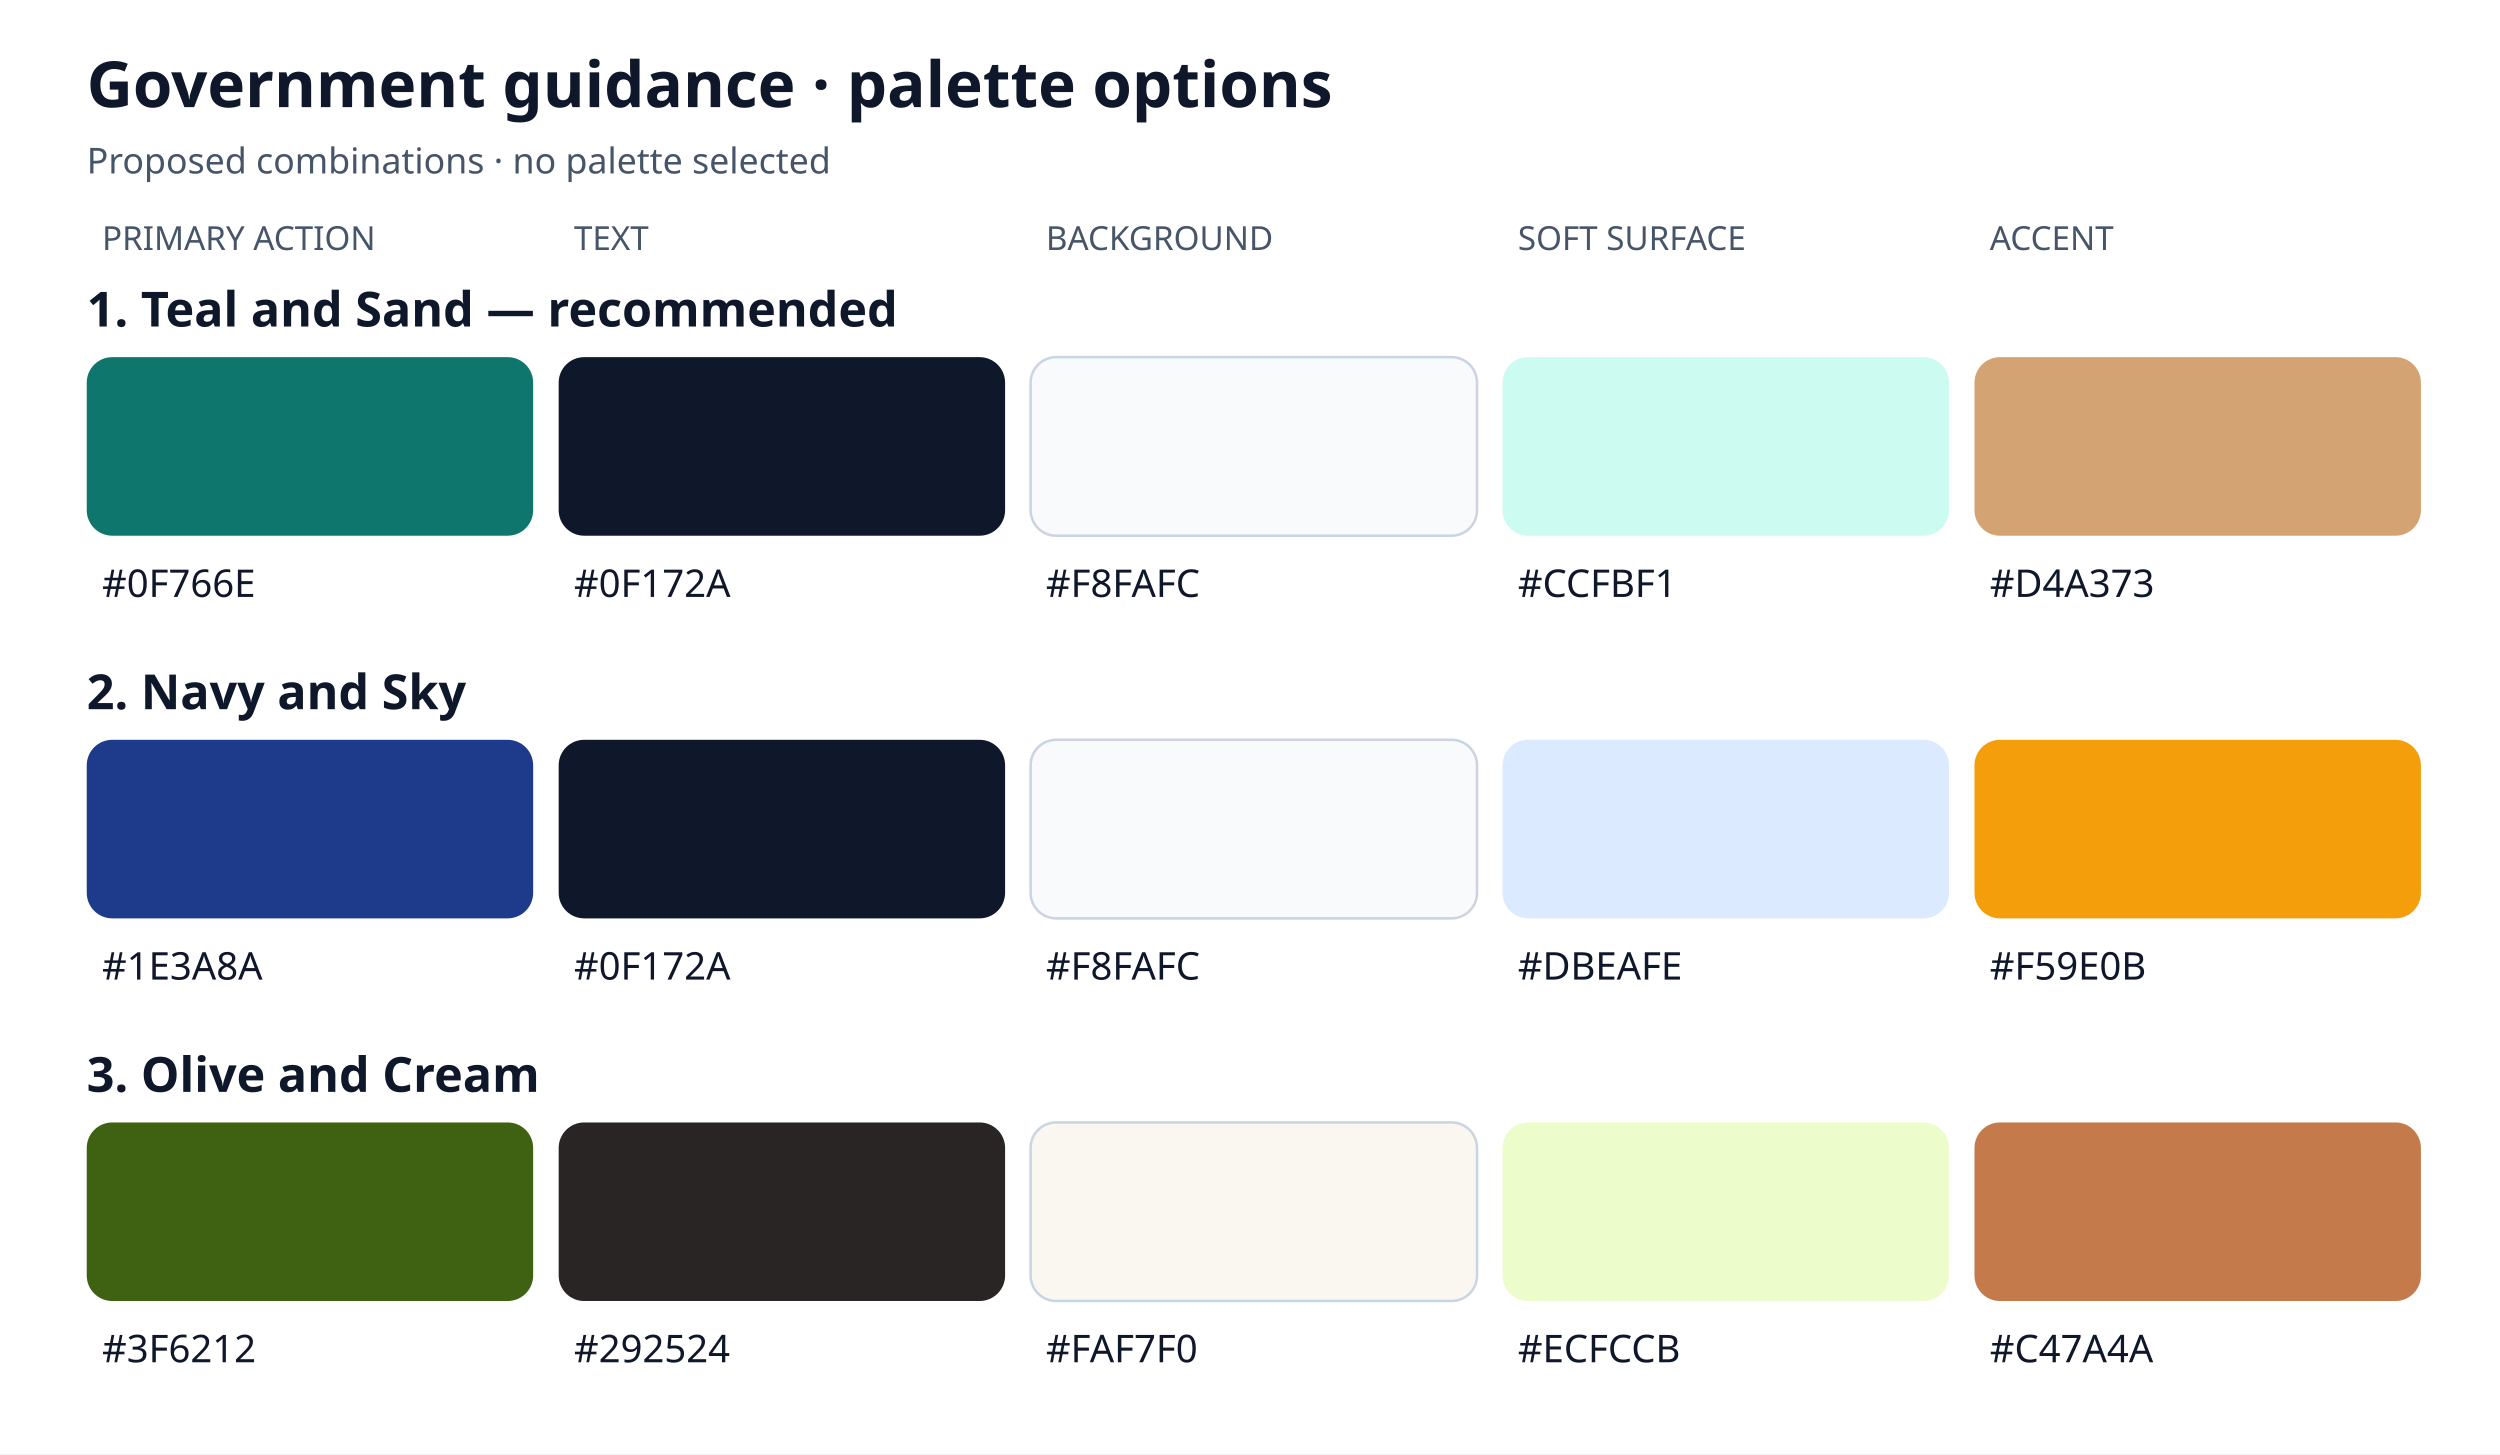
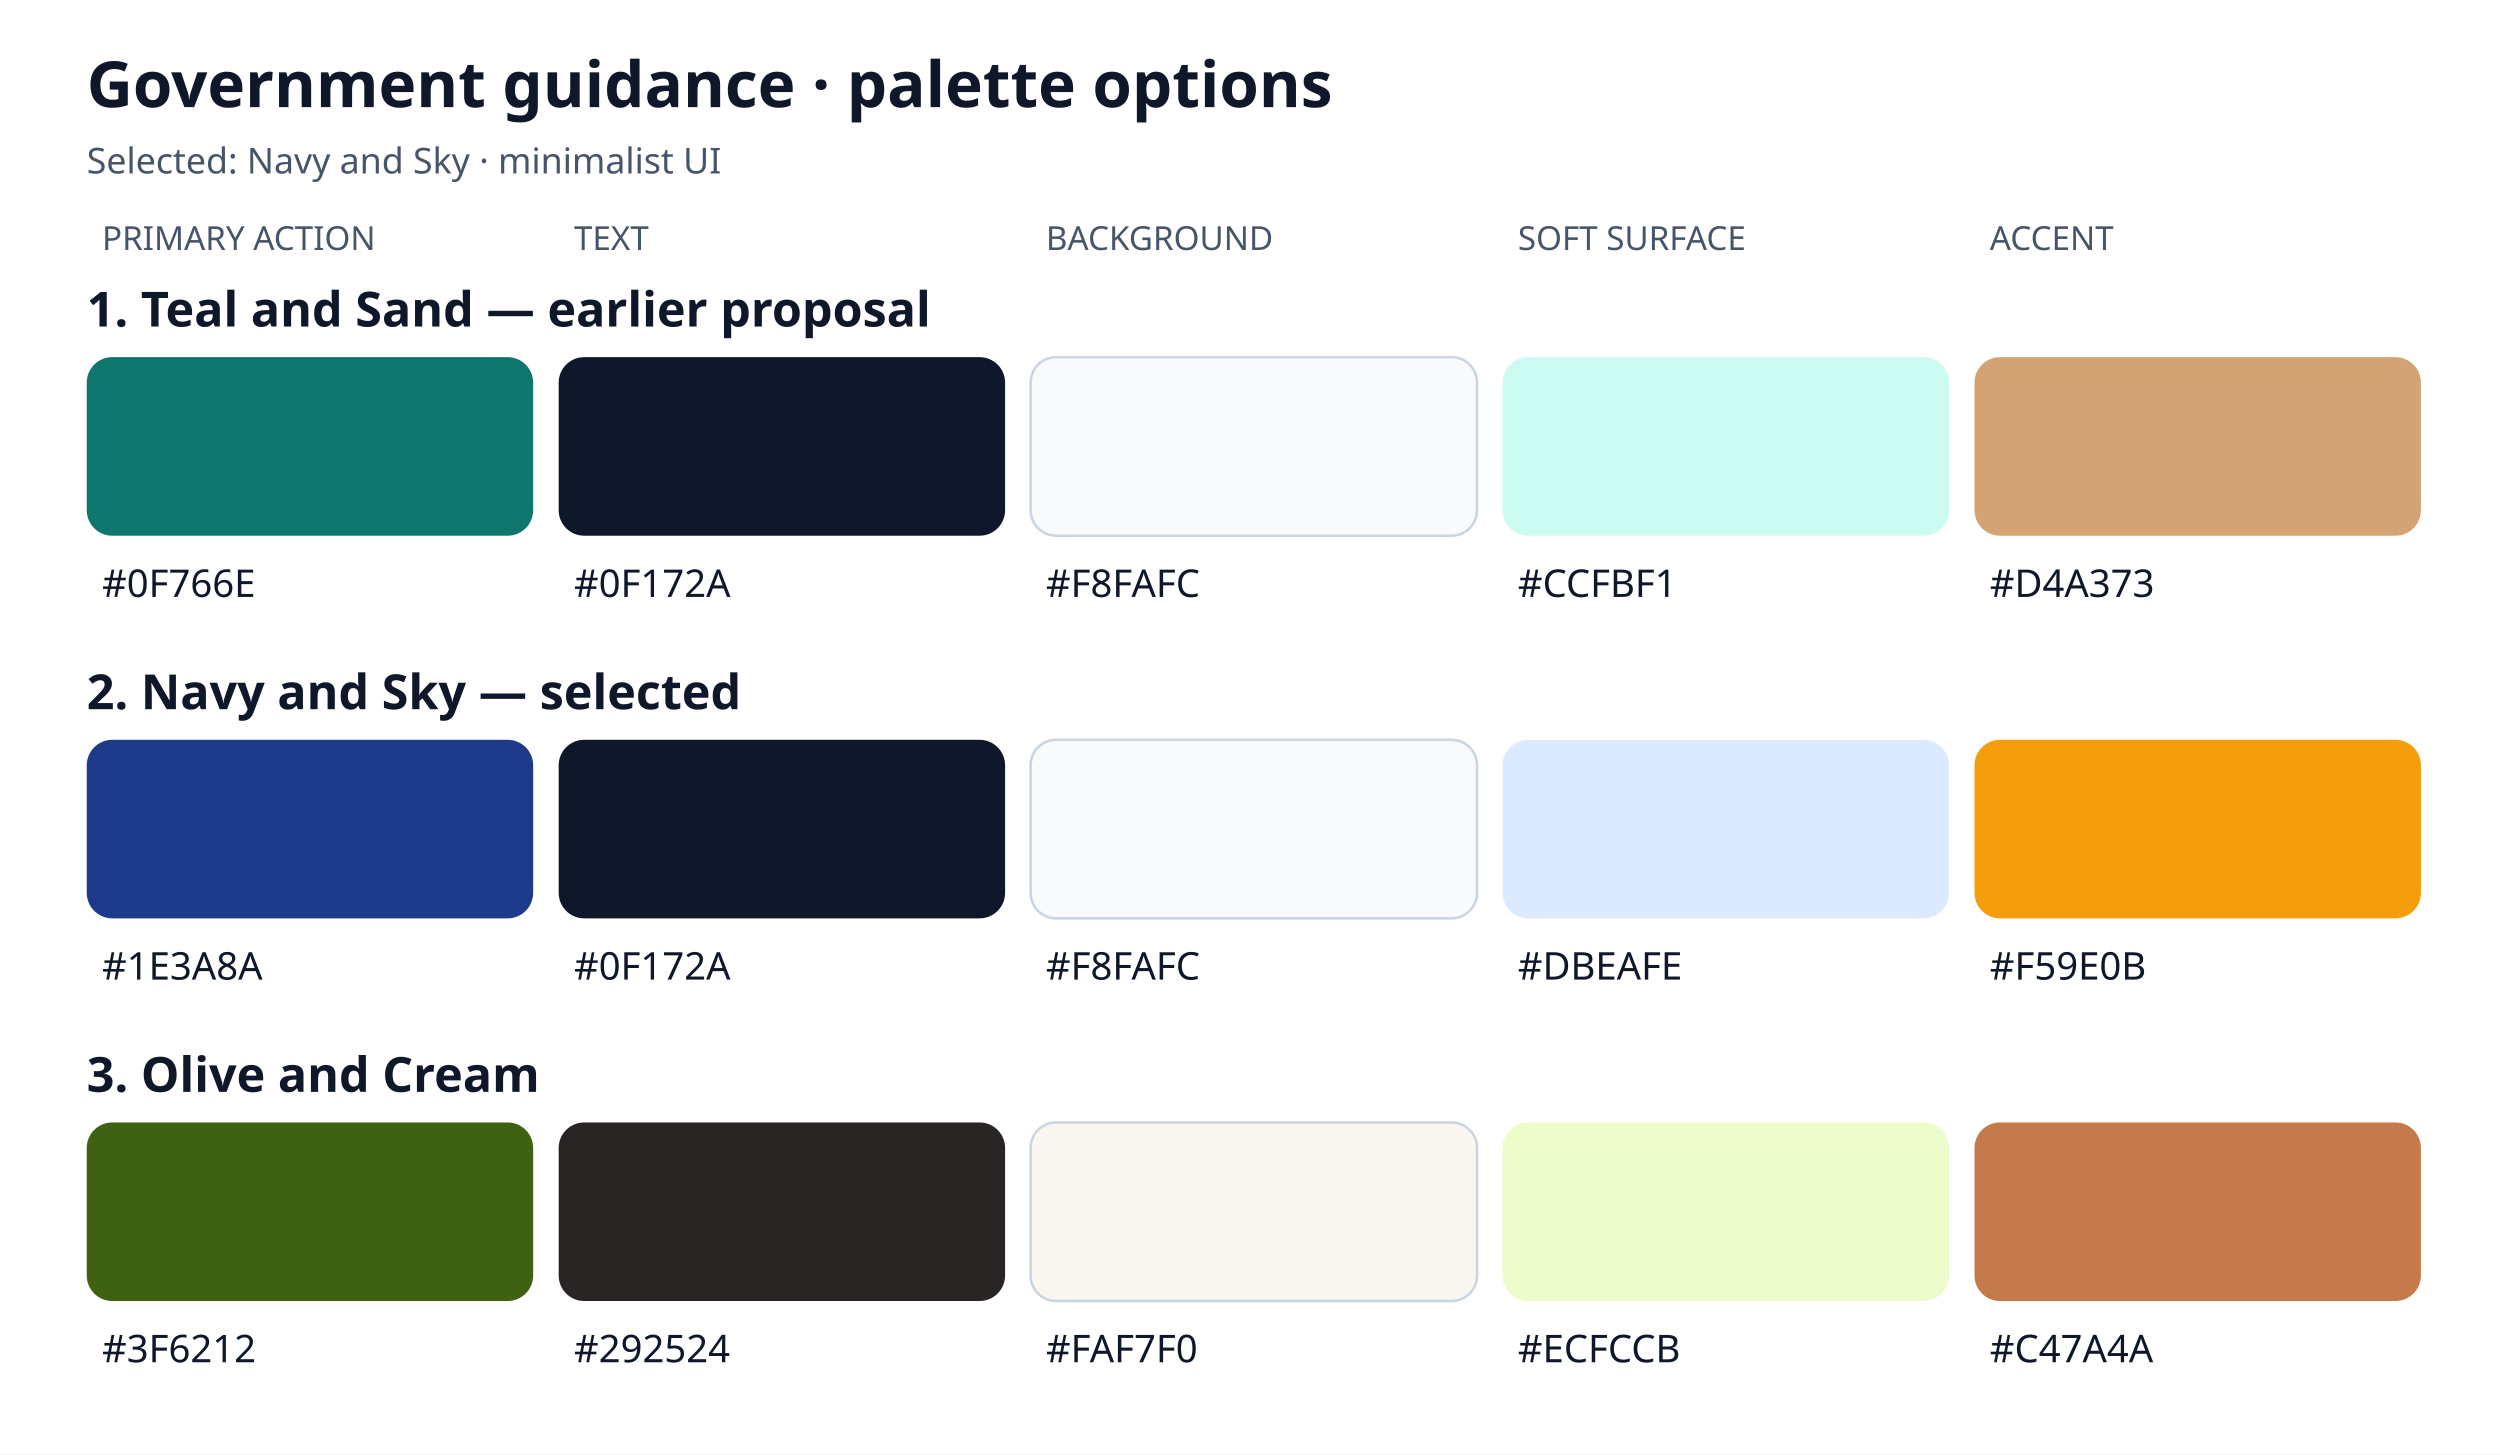
<svg xmlns="http://www.w3.org/2000/svg" width="980" height="570" viewBox="0 0 980 570" role="img" aria-labelledby="title desc">
  <rect width="980" height="570" fill="#ffffff" />
  <g font-family="sans-serif" fill="#0F172A">
    <text x="34" y="42" font-size="25" font-weight="700">Government guidance · palette options</text>
-     <text x="34" y="68" font-size="14" fill="#475569">Proposed combinations · no palette selected</text>
+     <text x="34" y="68" font-size="14" fill="#475569">Selected: Navy and Sky · minimalist UI</text>
    <g font-size="13" fill="#475569">
      <text x="40" y="98">PRIMARY ACTION</text>
      <text x="225" y="98">TEXT</text>
      <text x="410" y="98">BACKGROUND</text>
      <text x="595" y="98">SOFT SURFACE</text>
      <text x="780" y="98">ACCENT</text>
    </g>
-     <text x="34" y="128" font-size="19" font-weight="700">1. Teal and Sand — recommended</text>
+     <text x="34" y="128" font-size="19" font-weight="700">1. Teal and Sand — earlier proposal</text>
    <g>
      <rect x="34" y="140" width="175" height="70" rx="10" fill="#0F766E" />
      <rect x="219" y="140" width="175" height="70" rx="10" fill="#0F172A" />
      <rect x="404" y="140" width="175" height="70" rx="10" fill="#F8FAFC" stroke="#CBD5E1" />
      <rect x="589" y="140" width="175" height="70" rx="10" fill="#CCFBF1" />
      <rect x="774" y="140" width="175" height="70" rx="10" fill="#D4A373" />
    </g>
    <g font-size="15">
      <text x="40" y="234">#0F766E</text>
      <text x="225" y="234">#0F172A</text>
      <text x="410" y="234">#F8FAFC</text>
      <text x="595" y="234">#CCFBF1</text>
      <text x="780" y="234">#D4A373</text>
    </g>
-     <text x="34" y="278" font-size="19" font-weight="700">2. Navy and Sky</text>
+     <text x="34" y="278" font-size="19" font-weight="700">2. Navy and Sky — selected</text>
    <g>
      <rect x="34" y="290" width="175" height="70" rx="10" fill="#1E3A8A" />
      <rect x="219" y="290" width="175" height="70" rx="10" fill="#0F172A" />
      <rect x="404" y="290" width="175" height="70" rx="10" fill="#F8FAFC" stroke="#CBD5E1" />
      <rect x="589" y="290" width="175" height="70" rx="10" fill="#DBEAFE" />
      <rect x="774" y="290" width="175" height="70" rx="10" fill="#F59E0B" />
    </g>
    <g font-size="15">
      <text x="40" y="384">#1E3A8A</text>
      <text x="225" y="384">#0F172A</text>
      <text x="410" y="384">#F8FAFC</text>
      <text x="595" y="384">#DBEAFE</text>
      <text x="780" y="384">#F59E0B</text>
    </g>
    <text x="34" y="428" font-size="19" font-weight="700">3. Olive and Cream</text>
    <g>
      <rect x="34" y="440" width="175" height="70" rx="10" fill="#3F6212" />
      <rect x="219" y="440" width="175" height="70" rx="10" fill="#292524" />
      <rect x="404" y="440" width="175" height="70" rx="10" fill="#FAF7F0" stroke="#CBD5E1" />
      <rect x="589" y="440" width="175" height="70" rx="10" fill="#ECFCCB" />
      <rect x="774" y="440" width="175" height="70" rx="10" fill="#C47A4A" />
    </g>
    <g font-size="15">
      <text x="40" y="534">#3F6212</text>
      <text x="225" y="534">#292524</text>
      <text x="410" y="534">#FAF7F0</text>
      <text x="595" y="534">#ECFCCB</text>
      <text x="780" y="534">#C47A4A</text>
    </g>
  </g>
</svg>
